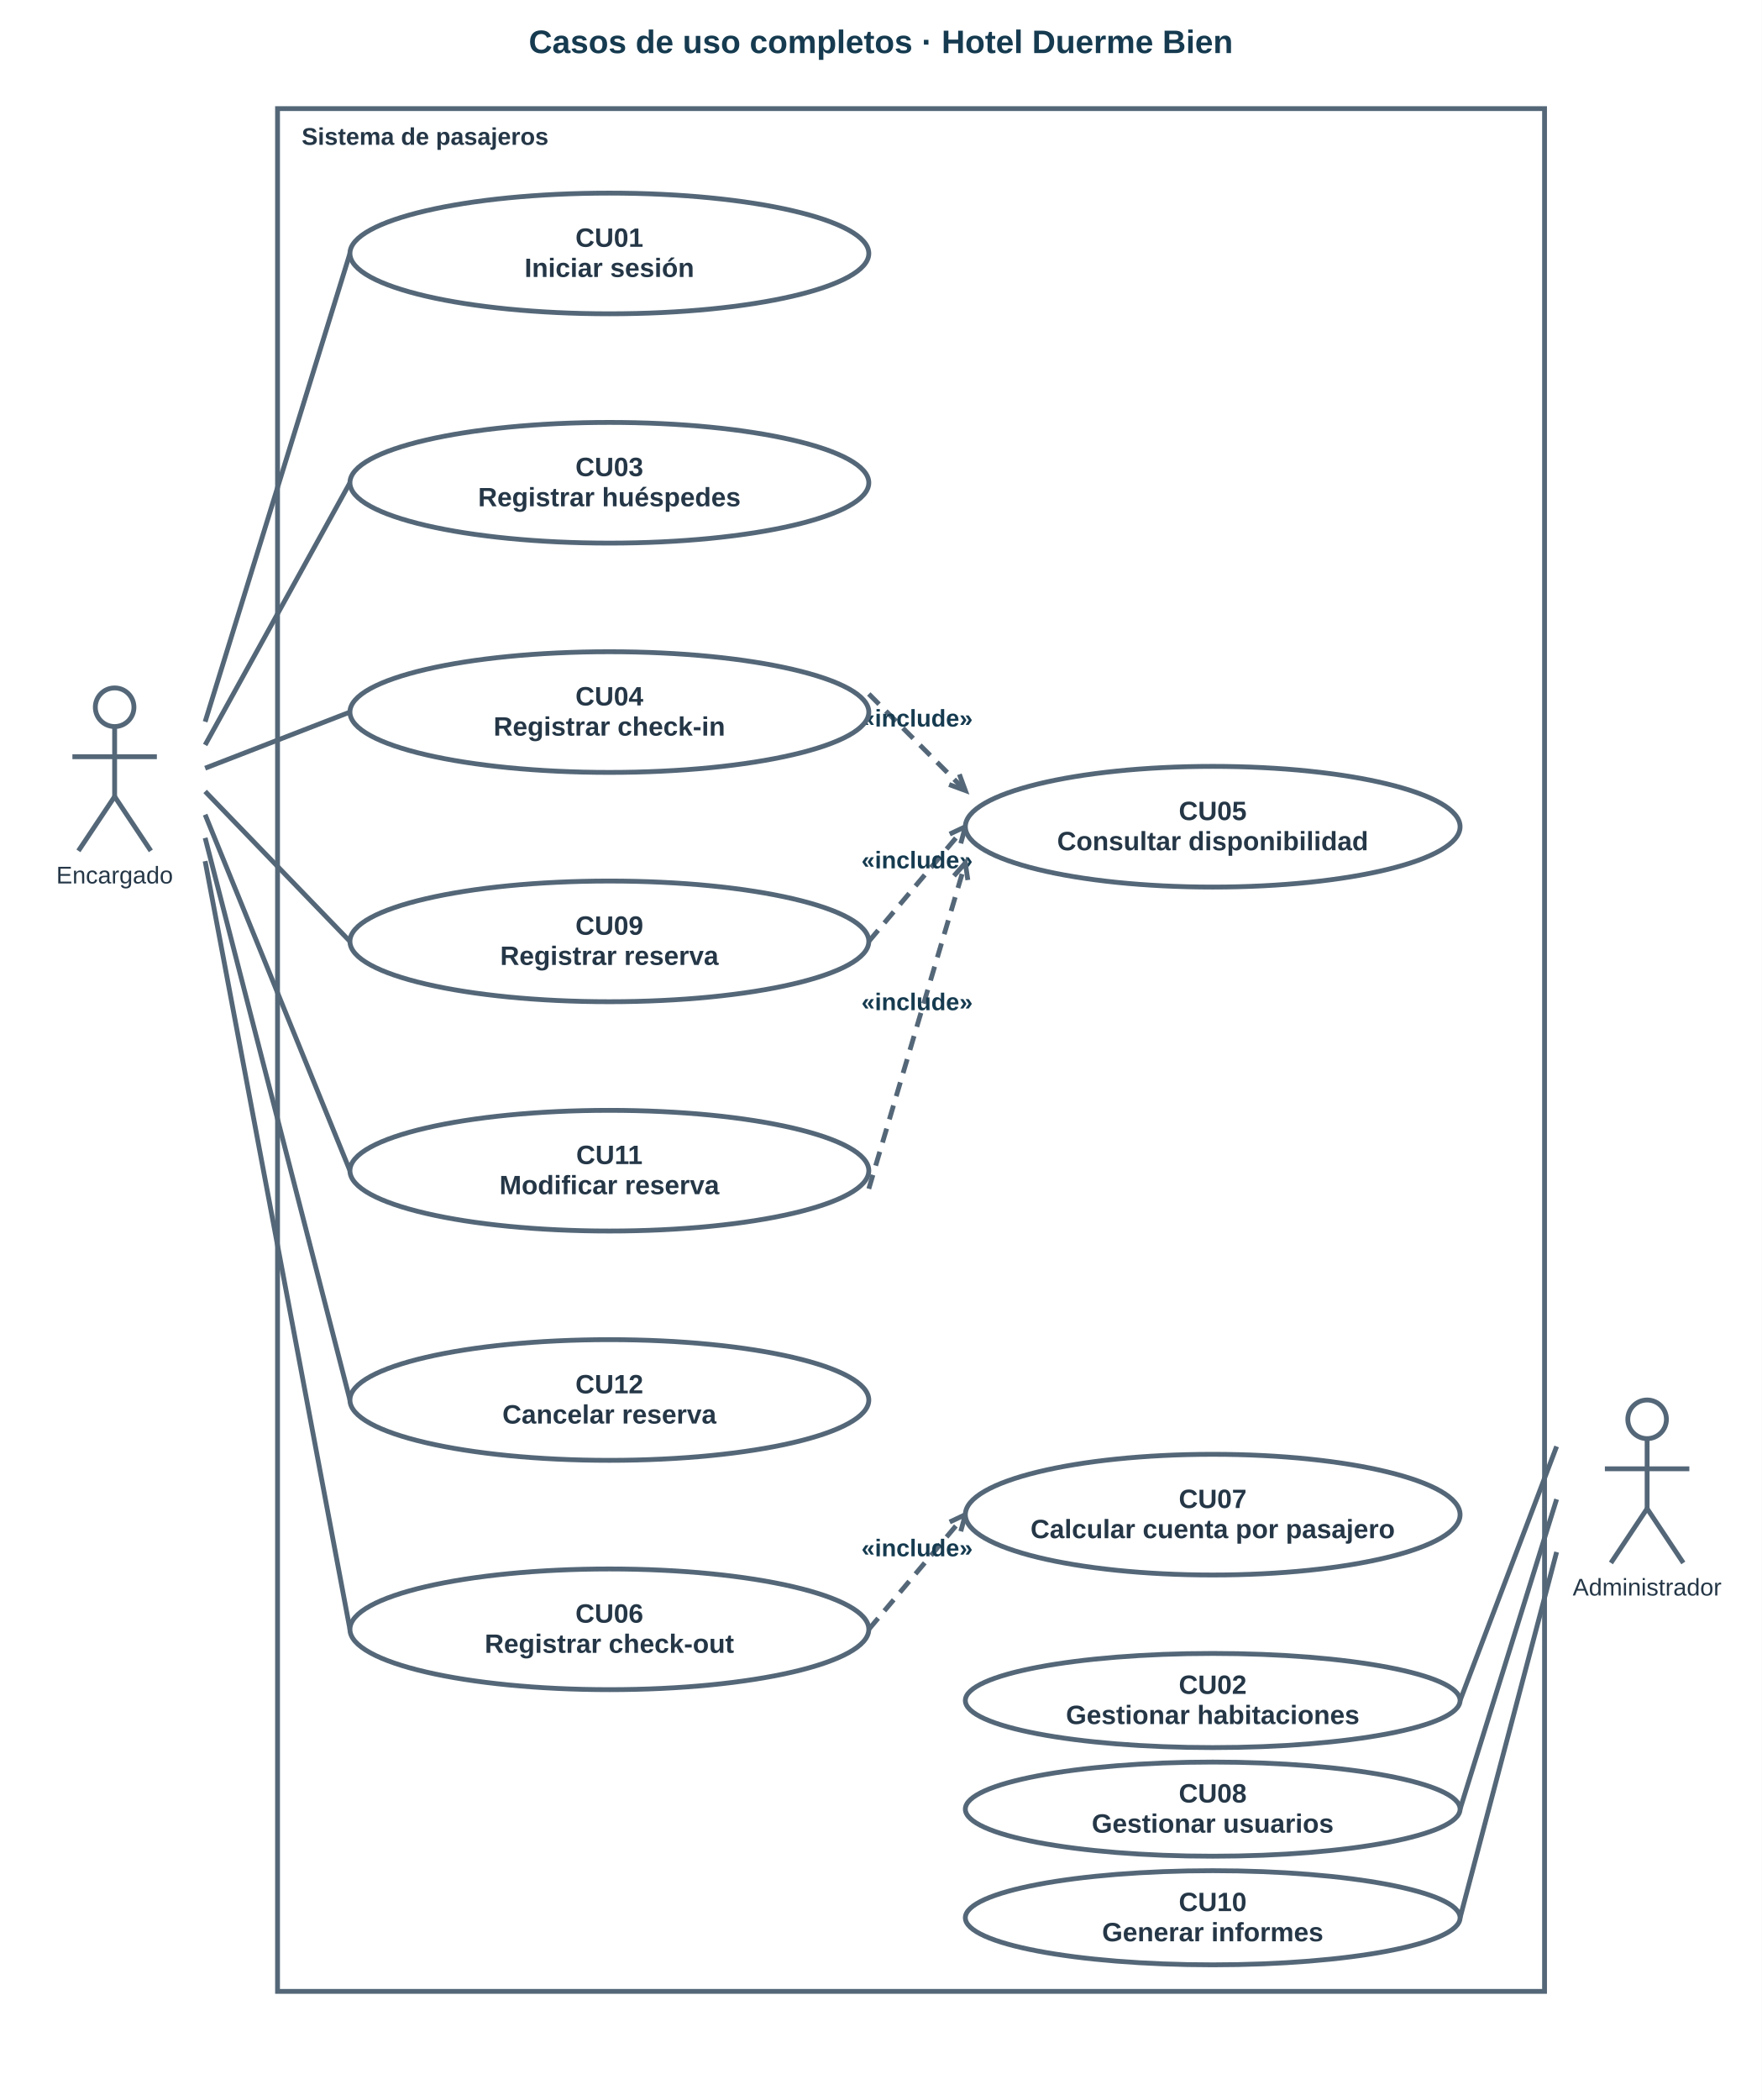
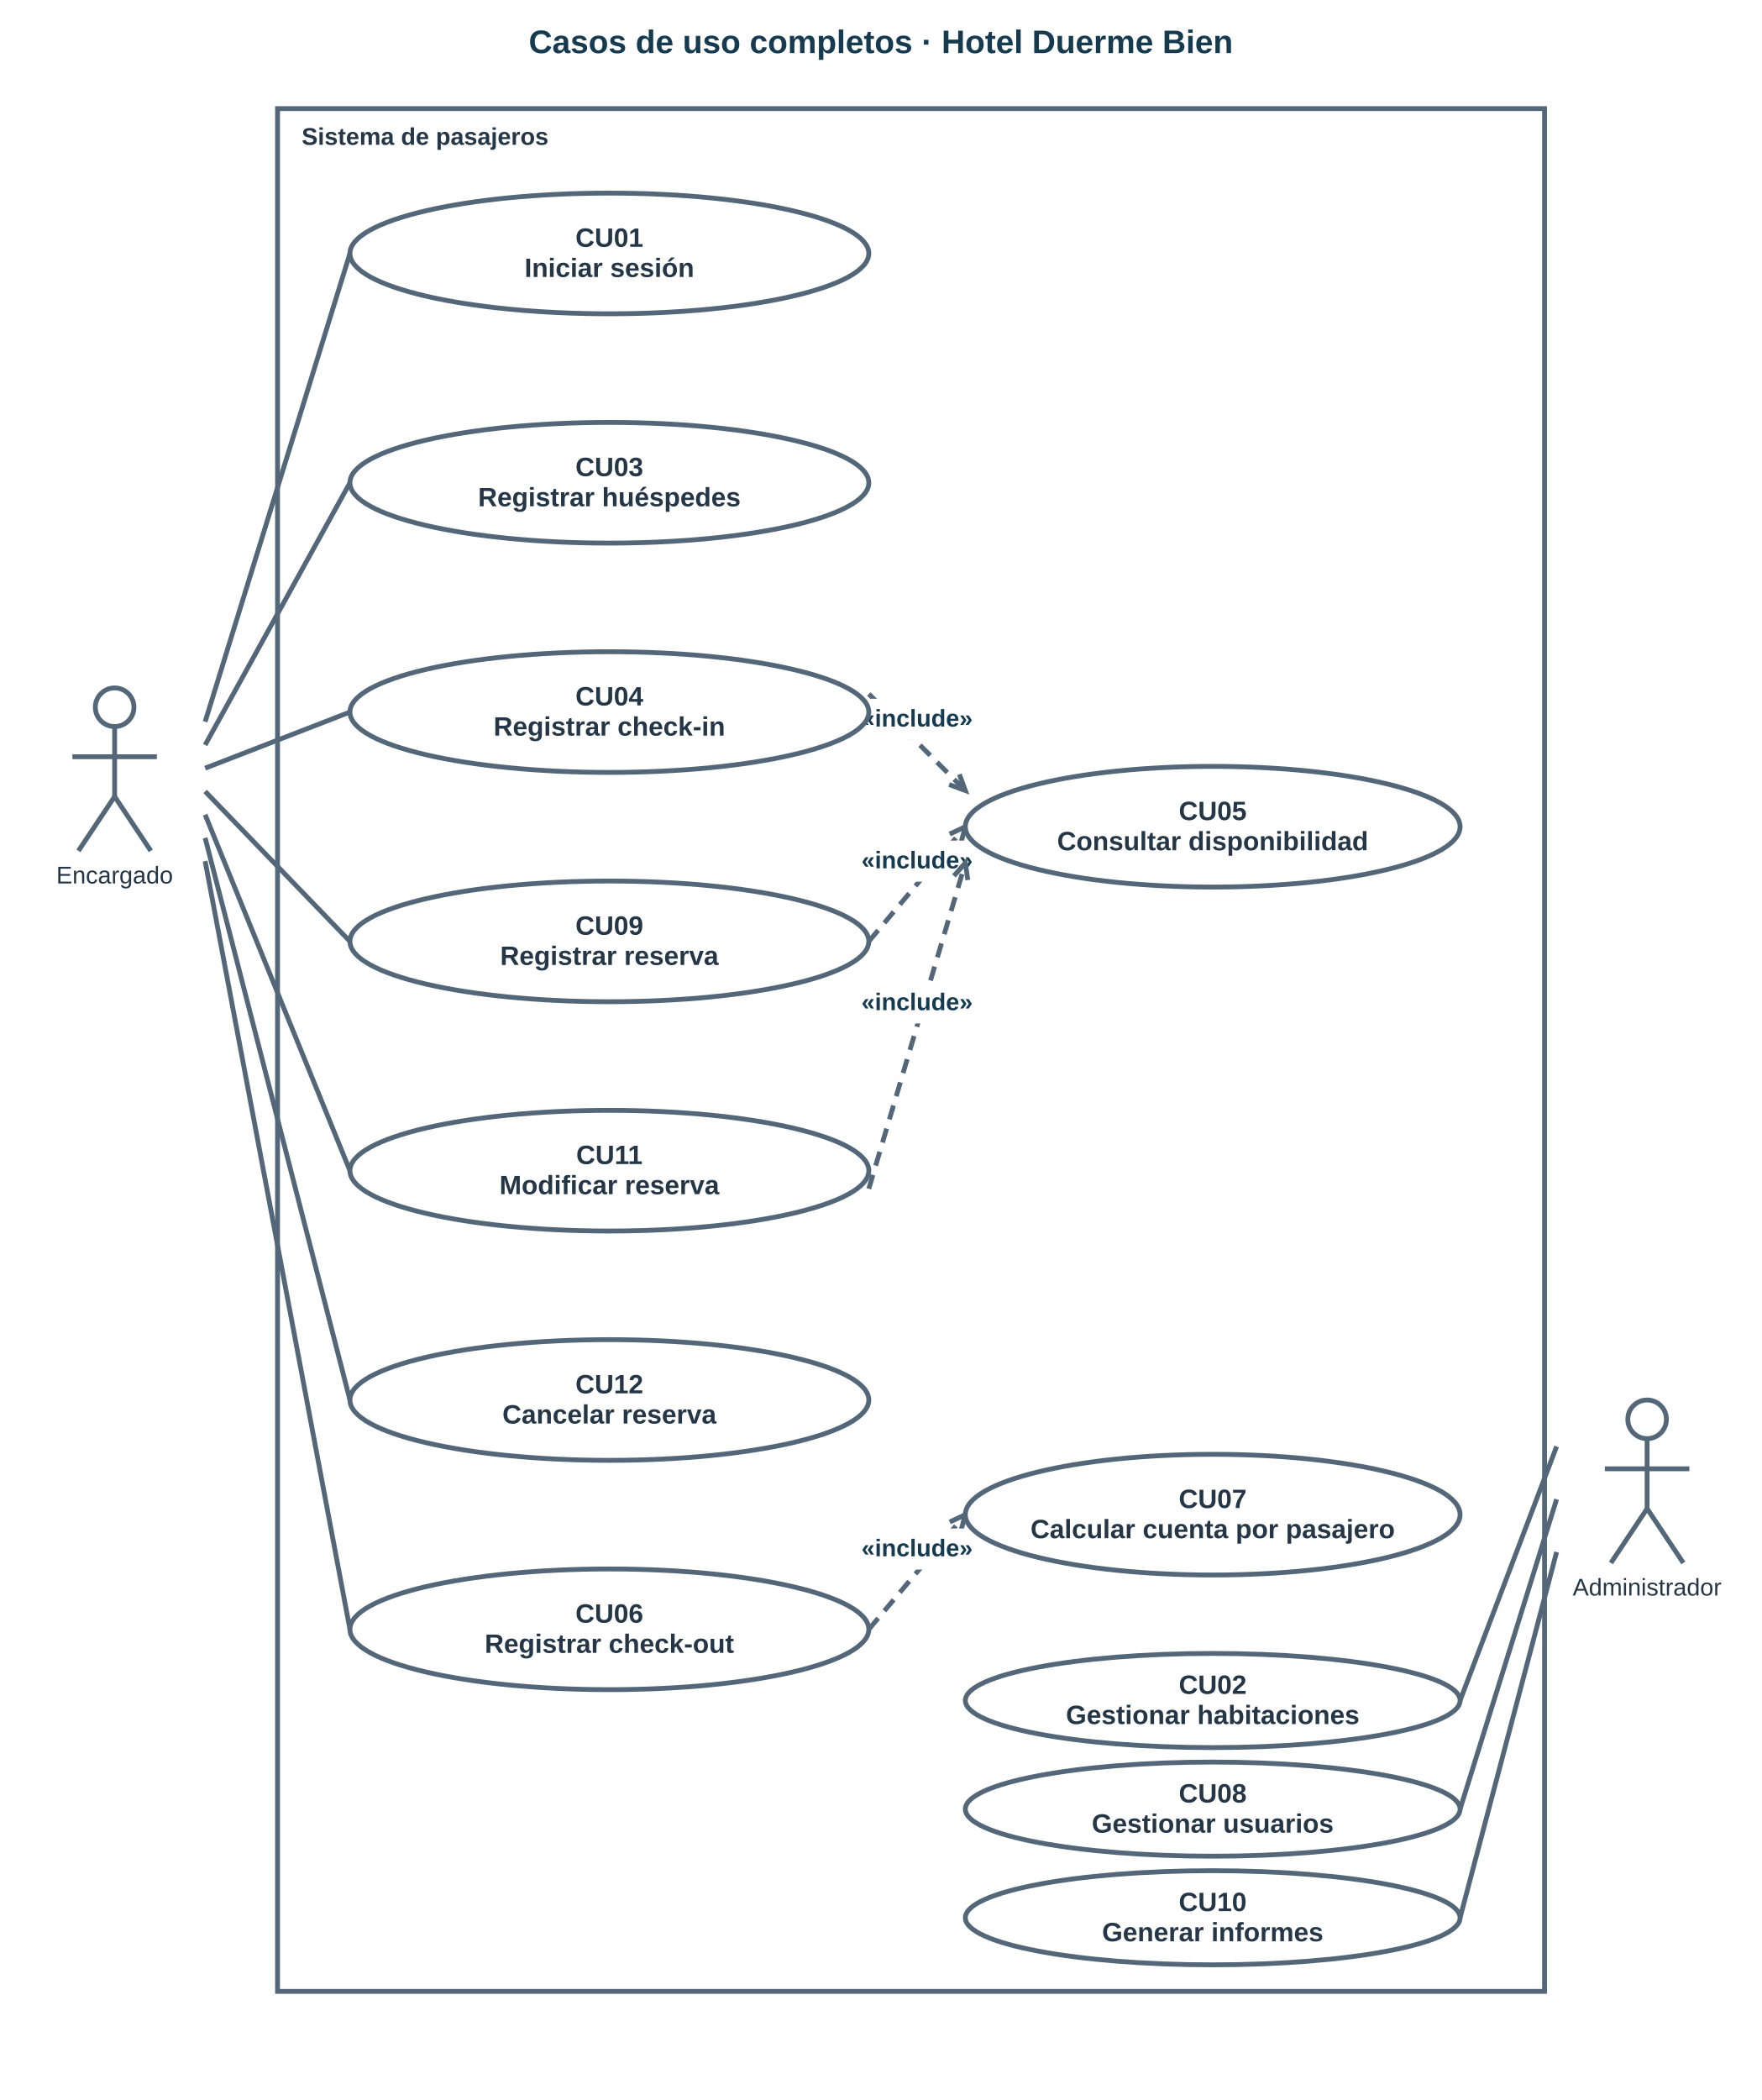
<svg xmlns="http://www.w3.org/2000/svg" width="1460" height="1740" viewBox="0 0 1460 1740">
  <rect width="100%" height="100%" fill="white" />
  <g font-family="Arial,sans-serif">
    <text x="730.0" y="44" font-size="27" text-anchor="middle" fill="#163b50" font-weight="bold">Casos de uso completos · Hotel Duerme Bien</text>
    <path d="M230,90 L1280,90 L1280,1650 L230,1650 Z" fill="#ffffff" stroke="#546778" stroke-width="4" />
    <text x="250" y="120" font-size="20" text-anchor="start" fill="#253747" font-weight="bold">Sistema de pasajeros</text>
    <path d="M170,598.0 L290,210.0" fill="none" stroke="#546778" stroke-width="4" />
    <path d="M170,617.25 L290,400.0" fill="none" stroke="#546778" stroke-width="4" />
    <path d="M170,636.5 L290,590.0" fill="none" stroke="#546778" stroke-width="4" />
    <path d="M170,655.75 L290,780.0" fill="none" stroke="#546778" stroke-width="4" />
    <path d="M170,675.0 L290,970.0" fill="none" stroke="#546778" stroke-width="4" />
    <path d="M170,694.25 L290,1160.0" fill="none" stroke="#546778" stroke-width="4" />
    <path d="M170,713.5 L290,1350.0" fill="none" stroke="#546778" stroke-width="4" />
    <path d="M720,575.0 L800,655.0" fill="none" stroke="#546778" stroke-width="4" stroke-dasharray="12 8" />
    <path d="M786.565,650.05 L800,655.0 L795.05,641.565" fill="none" stroke="#546778" stroke-width="4" />
+     <rect x="694.2" y="579.0" width="131.6" height="34" rx="5" fill="#ffffff" stroke="none" />
    <text x="760.0" y="602.0" font-size="20" text-anchor="middle" fill="#163b50" font-weight="bold">«include»</text>
    <path d="M720,780.0 L800,685.0" fill="none" stroke="#546778" stroke-width="4" stroke-dasharray="12 8" />
    <path d="M796.216,698.809 L800,685.0 L787.037,691.079" fill="none" stroke="#546778" stroke-width="4" />
+     <rect x="694.2" y="696.5" width="131.6" height="34" rx="5" fill="#ffffff" stroke="none" />
    <text x="760.0" y="719.5" font-size="20" text-anchor="middle" fill="#163b50" font-weight="bold">«include»</text>
    <path d="M720,985.0 L800,715.0" fill="none" stroke="#546778" stroke-width="4" stroke-dasharray="12 8" />
    <path d="M802.06,729.169 L800,715.0 L790.554,725.76" fill="none" stroke="#546778" stroke-width="4" />
+     <rect x="694.2" y="814.0" width="131.6" height="34" rx="5" fill="#ffffff" stroke="none" />
    <text x="760.0" y="837.0" font-size="20" text-anchor="middle" fill="#163b50" font-weight="bold">«include»</text>
    <path d="M720,1350.0 L800,1255.0" fill="none" stroke="#546778" stroke-width="4" stroke-dasharray="12 8" />
    <path d="M796.216,1268.809 L800,1255.0 L787.037,1261.079" fill="none" stroke="#546778" stroke-width="4" />
+     <rect x="694.2" y="1266.5" width="131.6" height="34" rx="5" fill="#ffffff" stroke="none" />
    <text x="760.0" y="1289.5" font-size="20" text-anchor="middle" fill="#163b50" font-weight="bold">«include»</text>
    <path d="M1290,1198.5 L1210,1409.0" fill="none" stroke="#546778" stroke-width="4" />
    <path d="M1290,1242.25 L1210,1499.0" fill="none" stroke="#546778" stroke-width="4" />
    <path d="M1290,1286.0 L1210,1589.0" fill="none" stroke="#546778" stroke-width="4" />
    <ellipse cx="95.0" cy="586.0" rx="16.0" ry="16.0" fill="#ffffff" stroke="#546778" stroke-width="4" />
    <path d="M95.0,602 L95.0,660" fill="none" stroke="#546778" stroke-width="4" />
    <path d="M60.0,627 L130.0,627" fill="none" stroke="#546778" stroke-width="4" />
    <path d="M95.0,660 L65.0,705" fill="none" stroke="#546778" stroke-width="4" />
    <path d="M95.0,660 L125.0,705" fill="none" stroke="#546778" stroke-width="4" />
    <text x="95.0" y="732" font-size="20" text-anchor="middle" fill="#253747" font-weight="normal">Encargado</text>
    <ellipse cx="1365.0" cy="1176.0" rx="16.0" ry="16.0" fill="#ffffff" stroke="#546778" stroke-width="4" />
    <path d="M1365.0,1192 L1365.0,1250" fill="none" stroke="#546778" stroke-width="4" />
    <path d="M1330.0,1217 L1400.0,1217" fill="none" stroke="#546778" stroke-width="4" />
    <path d="M1365.0,1250 L1335.0,1295" fill="none" stroke="#546778" stroke-width="4" />
    <path d="M1365.0,1250 L1395.0,1295" fill="none" stroke="#546778" stroke-width="4" />
    <text x="1365.0" y="1322" font-size="20" text-anchor="middle" fill="#253747" font-weight="normal">Administrador</text>
    <ellipse cx="505.0" cy="210.0" rx="215.0" ry="50.0" fill="#ffffff" stroke="#546778" stroke-width="4" />
    <text x="505.0" y="204.5" font-size="22" text-anchor="middle" fill="#253747" font-weight="bold">CU01</text>
    <text x="505.0" y="229.5" font-size="22" text-anchor="middle" fill="#253747" font-weight="bold">Iniciar sesión</text>
    <ellipse cx="505.0" cy="400.0" rx="215.0" ry="50.0" fill="#ffffff" stroke="#546778" stroke-width="4" />
    <text x="505.0" y="394.5" font-size="22" text-anchor="middle" fill="#253747" font-weight="bold">CU03</text>
    <text x="505.0" y="419.5" font-size="22" text-anchor="middle" fill="#253747" font-weight="bold">Registrar huéspedes</text>
    <ellipse cx="505.0" cy="590.0" rx="215.0" ry="50.0" fill="#ffffff" stroke="#546778" stroke-width="4" />
    <text x="505.0" y="584.5" font-size="22" text-anchor="middle" fill="#253747" font-weight="bold">CU04</text>
    <text x="505.0" y="609.5" font-size="22" text-anchor="middle" fill="#253747" font-weight="bold">Registrar check-in</text>
    <ellipse cx="505.0" cy="780.0" rx="215.0" ry="50.0" fill="#ffffff" stroke="#546778" stroke-width="4" />
    <text x="505.0" y="774.5" font-size="22" text-anchor="middle" fill="#253747" font-weight="bold">CU09</text>
    <text x="505.0" y="799.5" font-size="22" text-anchor="middle" fill="#253747" font-weight="bold">Registrar reserva</text>
    <ellipse cx="505.0" cy="970.0" rx="215.0" ry="50.0" fill="#ffffff" stroke="#546778" stroke-width="4" />
    <text x="505.0" y="964.5" font-size="22" text-anchor="middle" fill="#253747" font-weight="bold">CU11</text>
    <text x="505.0" y="989.5" font-size="22" text-anchor="middle" fill="#253747" font-weight="bold">Modificar reserva</text>
    <ellipse cx="505.0" cy="1160.0" rx="215.0" ry="50.0" fill="#ffffff" stroke="#546778" stroke-width="4" />
    <text x="505.0" y="1154.5" font-size="22" text-anchor="middle" fill="#253747" font-weight="bold">CU12</text>
    <text x="505.0" y="1179.5" font-size="22" text-anchor="middle" fill="#253747" font-weight="bold">Cancelar reserva</text>
    <ellipse cx="505.0" cy="1350.0" rx="215.0" ry="50.0" fill="#ffffff" stroke="#546778" stroke-width="4" />
    <text x="505.0" y="1344.5" font-size="22" text-anchor="middle" fill="#253747" font-weight="bold">CU06</text>
    <text x="505.0" y="1369.5" font-size="22" text-anchor="middle" fill="#253747" font-weight="bold">Registrar check-out</text>
    <ellipse cx="1005.0" cy="685.0" rx="205.0" ry="50.0" fill="#ffffff" stroke="#546778" stroke-width="4" />
    <text x="1005.0" y="679.5" font-size="22" text-anchor="middle" fill="#253747" font-weight="bold">CU05</text>
    <text x="1005.0" y="704.5" font-size="22" text-anchor="middle" fill="#253747" font-weight="bold">Consultar disponibilidad</text>
    <ellipse cx="1005.0" cy="1255.0" rx="205.0" ry="50.0" fill="#ffffff" stroke="#546778" stroke-width="4" />
    <text x="1005.0" y="1249.5" font-size="22" text-anchor="middle" fill="#253747" font-weight="bold">CU07</text>
    <text x="1005.0" y="1274.5" font-size="22" text-anchor="middle" fill="#253747" font-weight="bold">Calcular cuenta por pasajero</text>
    <ellipse cx="1005.0" cy="1409.0" rx="205.0" ry="39.0" fill="#ffffff" stroke="#546778" stroke-width="4" />
    <text x="1005.0" y="1403.5" font-size="22" text-anchor="middle" fill="#253747" font-weight="bold">CU02</text>
    <text x="1005.0" y="1428.5" font-size="22" text-anchor="middle" fill="#253747" font-weight="bold">Gestionar habitaciones</text>
    <ellipse cx="1005.0" cy="1499.0" rx="205.0" ry="39.0" fill="#ffffff" stroke="#546778" stroke-width="4" />
    <text x="1005.0" y="1493.5" font-size="22" text-anchor="middle" fill="#253747" font-weight="bold">CU08</text>
    <text x="1005.0" y="1518.5" font-size="22" text-anchor="middle" fill="#253747" font-weight="bold">Gestionar usuarios</text>
    <ellipse cx="1005.0" cy="1589.0" rx="205.0" ry="39.0" fill="#ffffff" stroke="#546778" stroke-width="4" />
    <text x="1005.0" y="1583.5" font-size="22" text-anchor="middle" fill="#253747" font-weight="bold">CU10</text>
    <text x="1005.0" y="1608.5" font-size="22" text-anchor="middle" fill="#253747" font-weight="bold">Generar informes</text>
  </g>
</svg>
